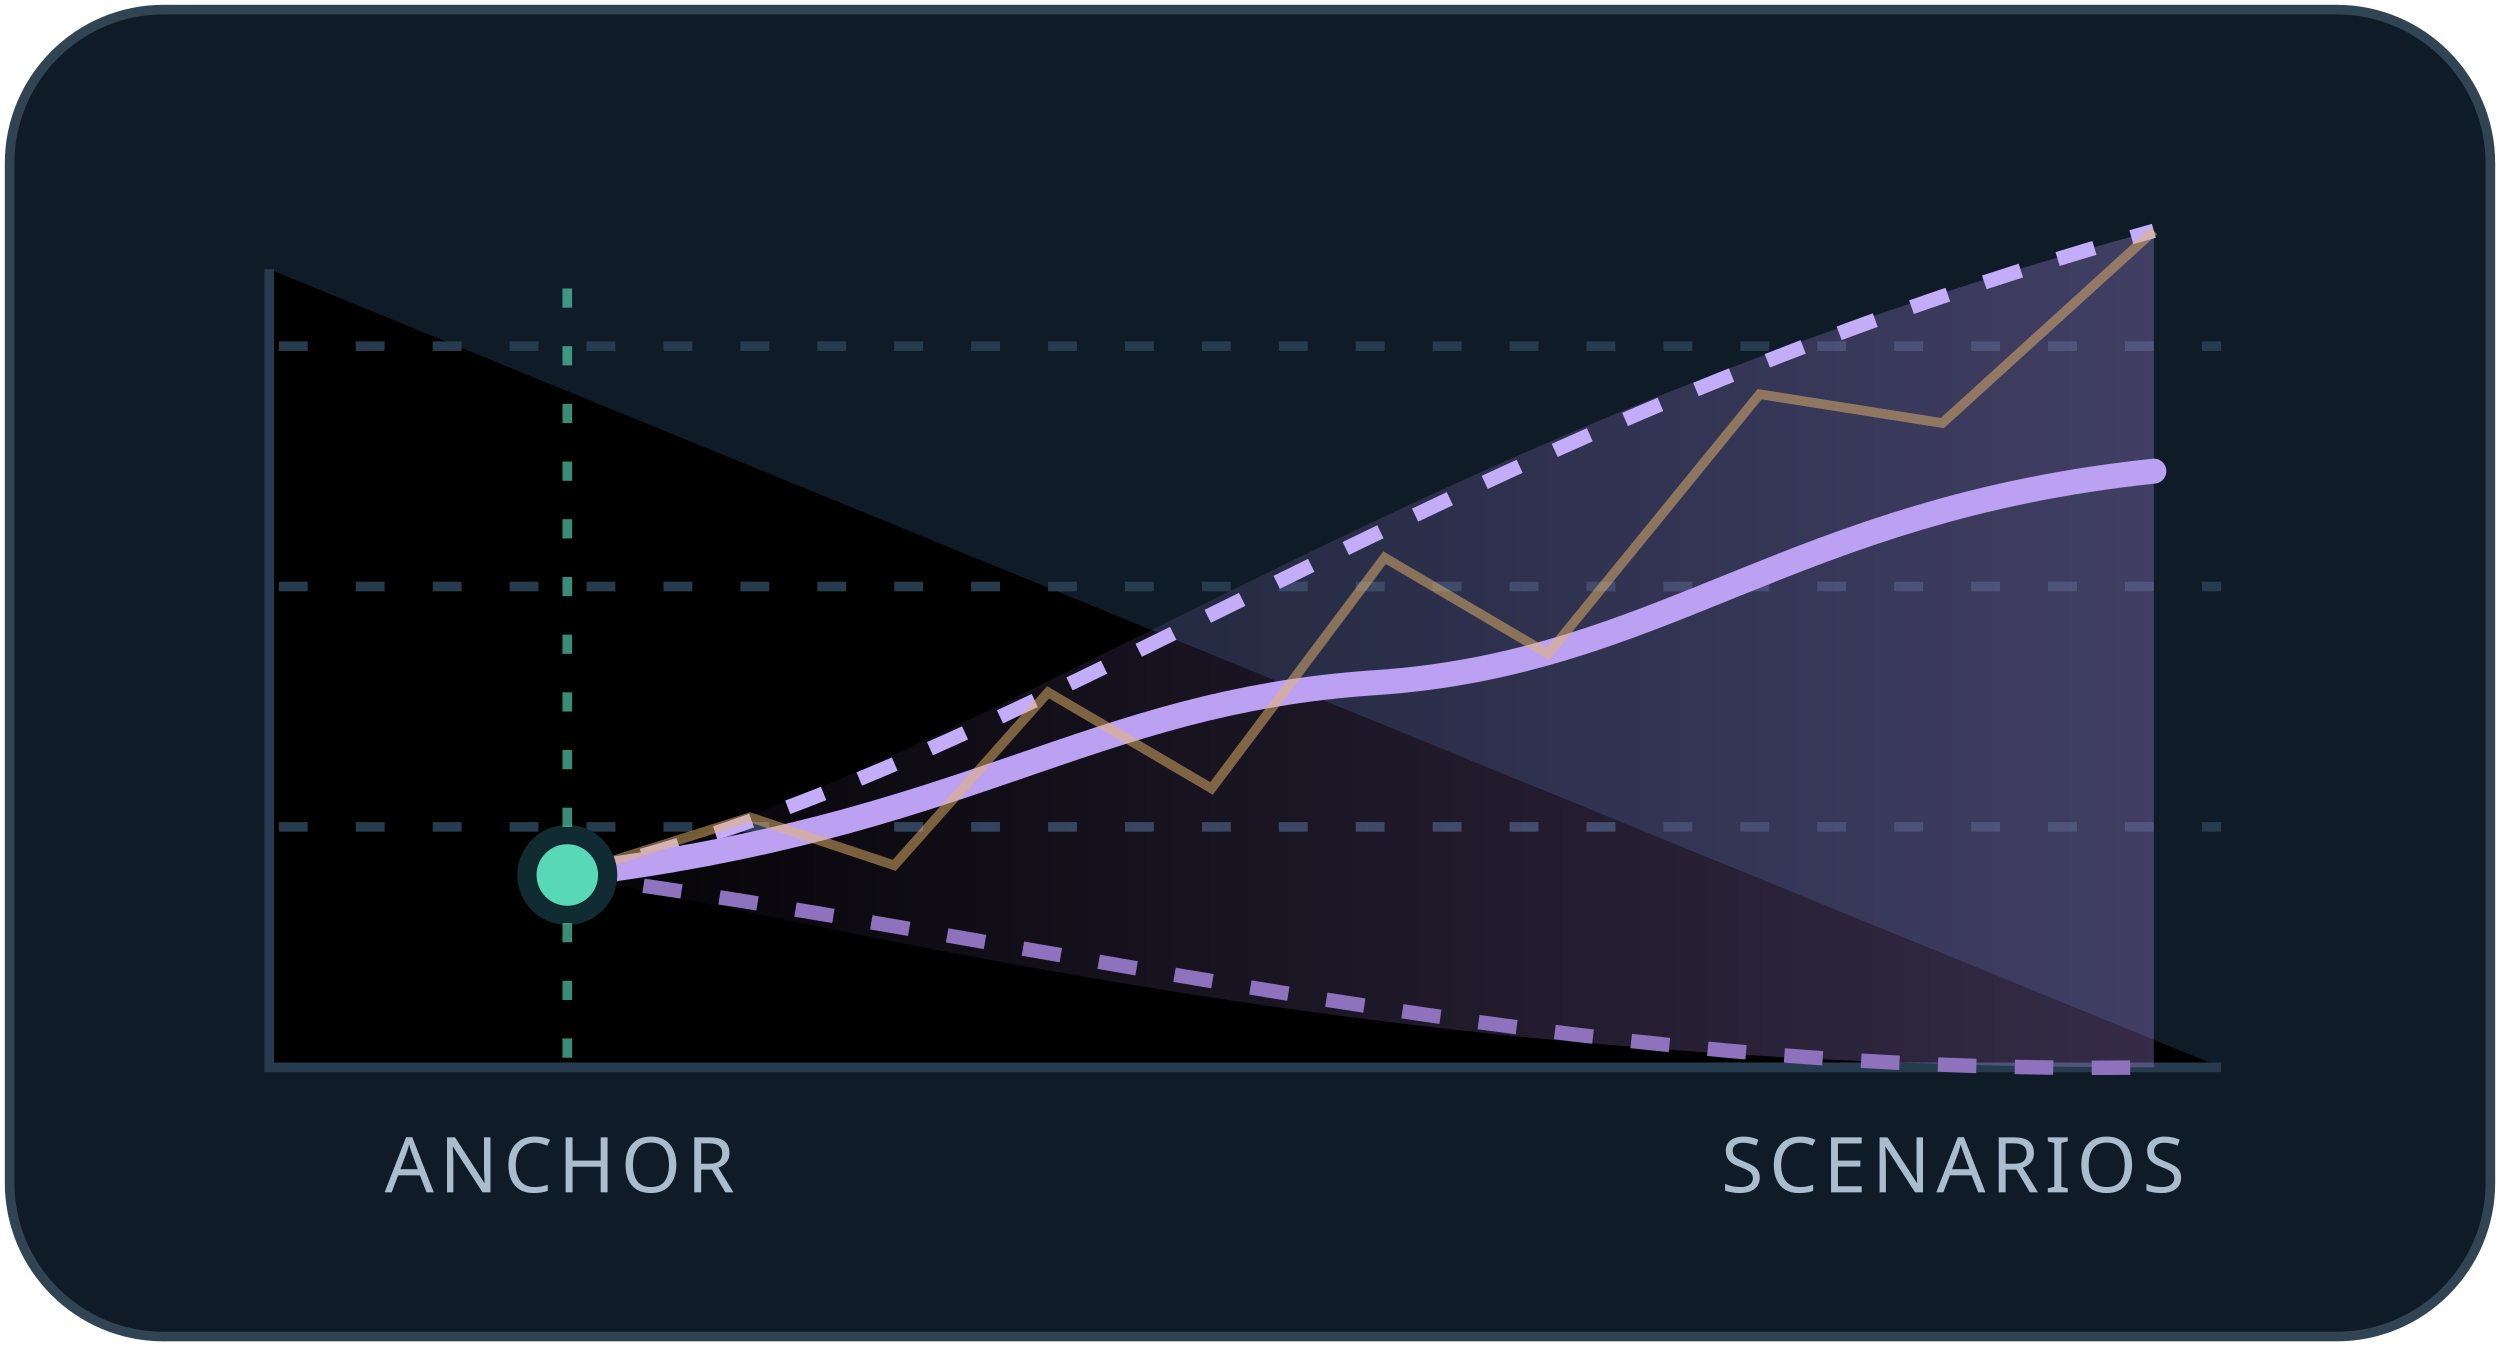
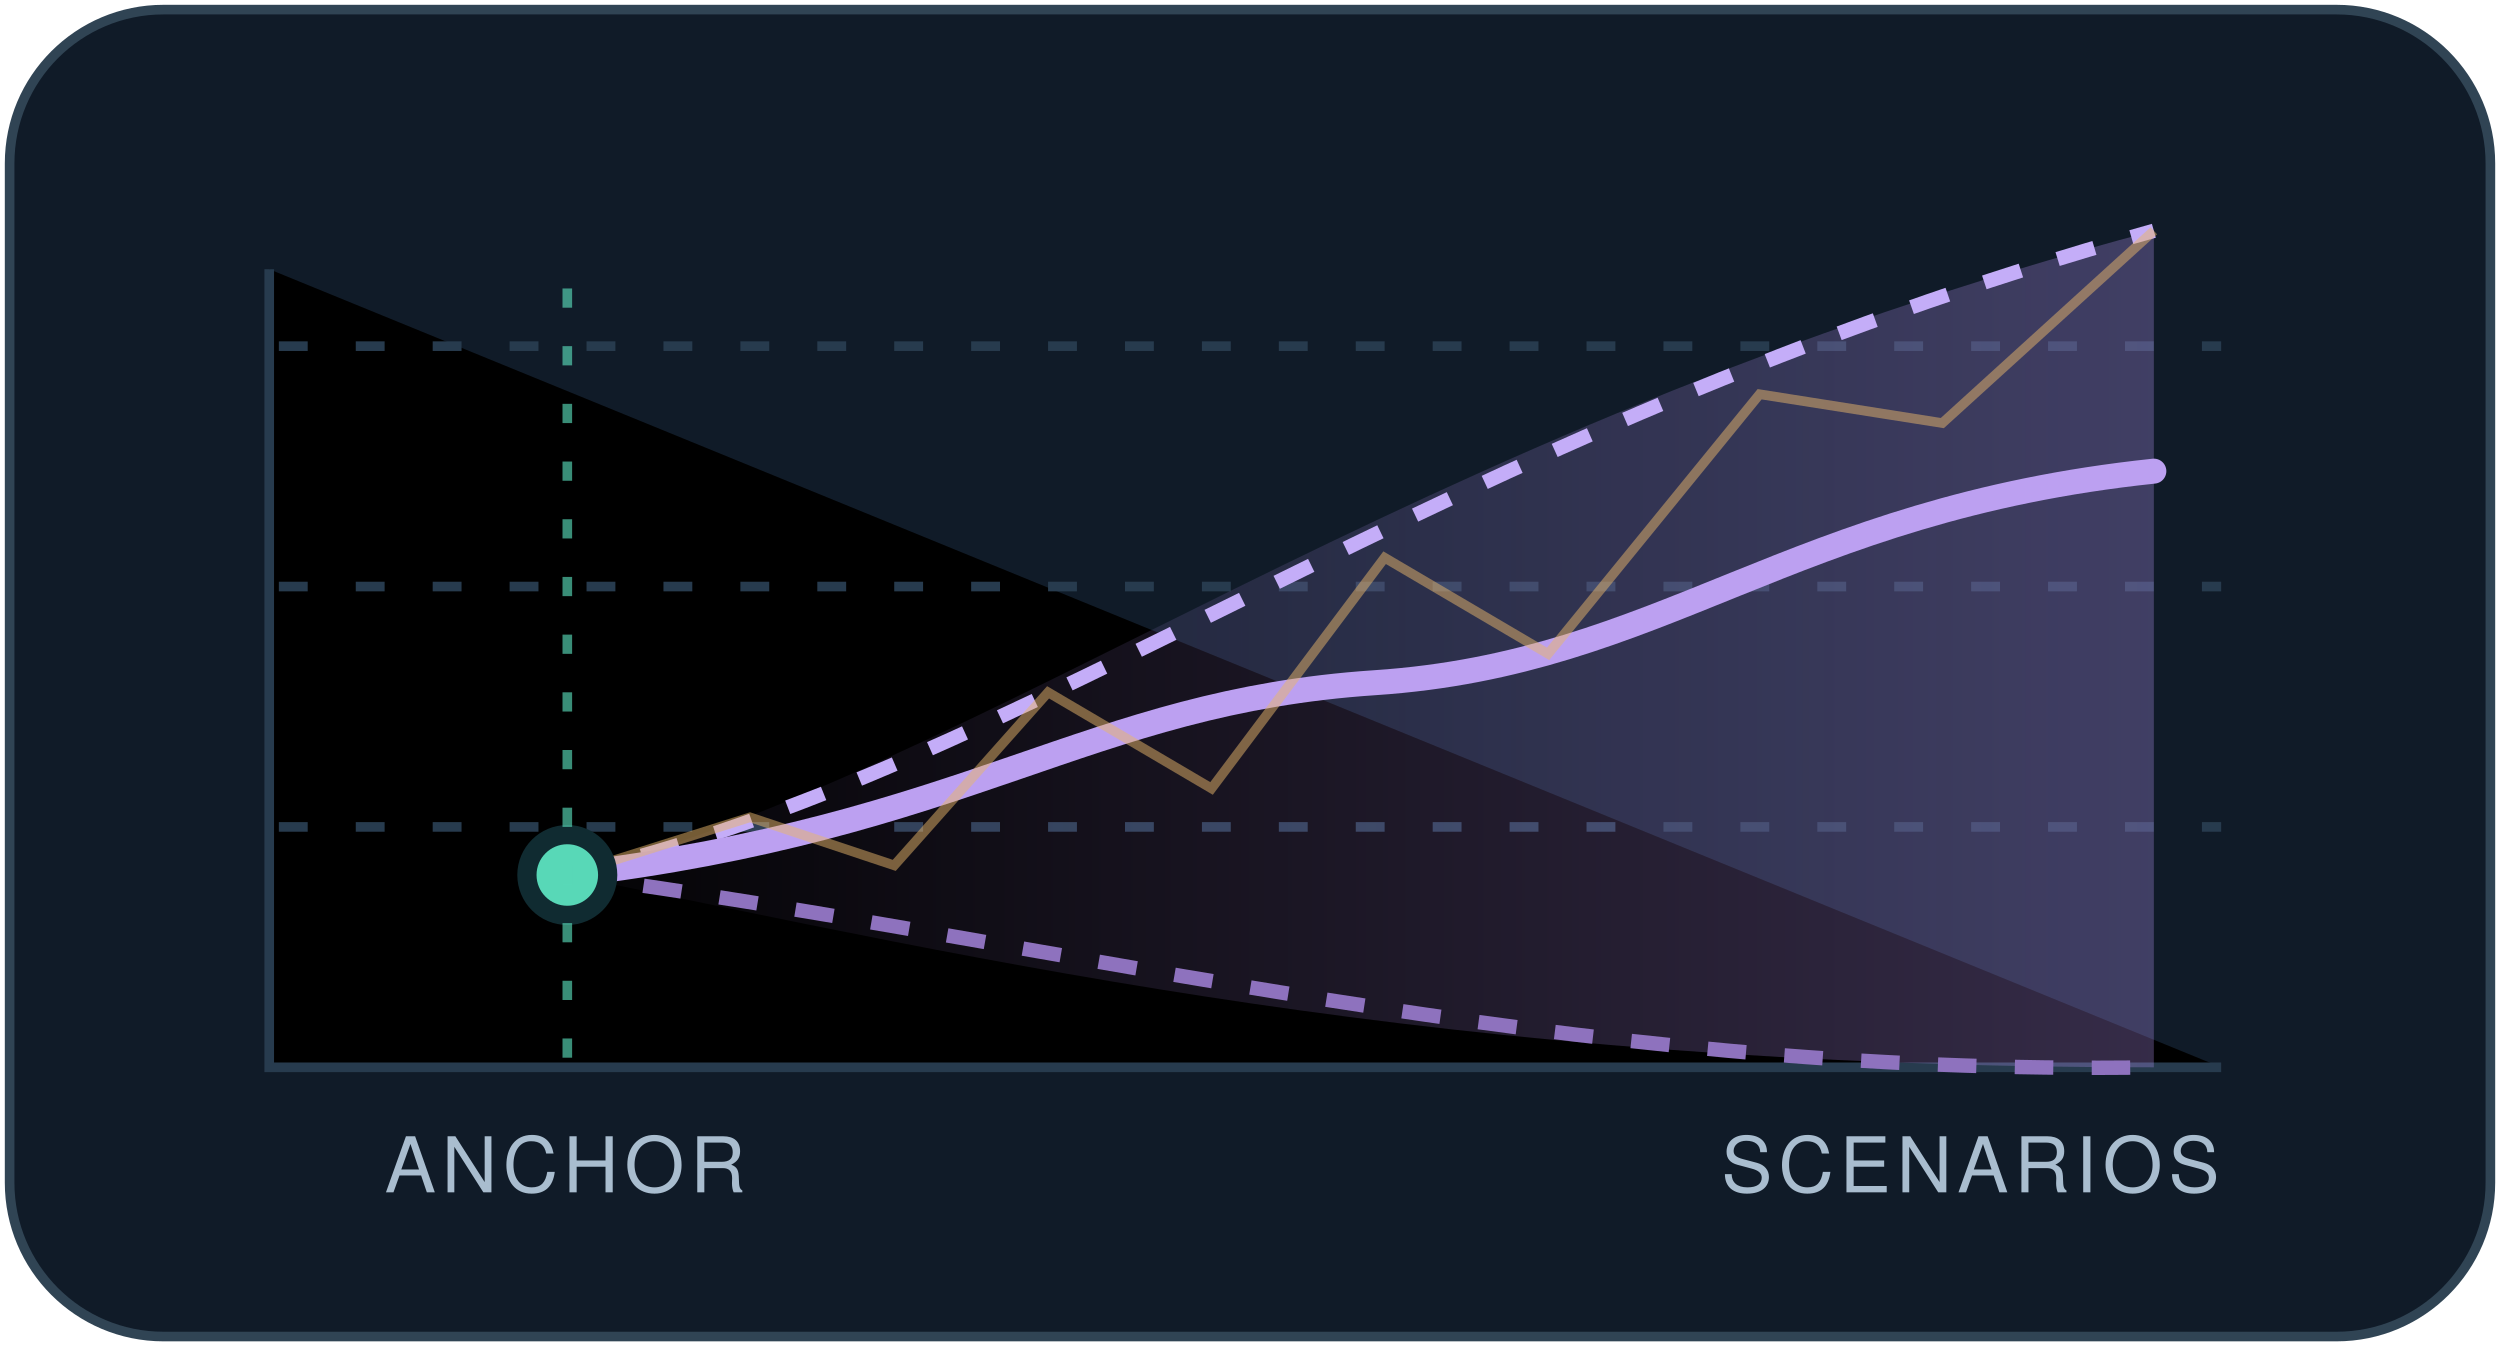
<svg xmlns="http://www.w3.org/2000/svg" viewBox="0 0 260 140" role="img" aria-label="Illustration of a range of hypothetical future paths">
  <defs>
    <linearGradient id="fan" x1="0" x2="1">
      <stop stop-color="#b392f1" stop-opacity=".02" />
      <stop offset="1" stop-color="#b392f1" stop-opacity=".3" />
    </linearGradient>
  </defs>
  <rect x="1" y="1" width="258" height="138" rx="16" fill="#101b28" stroke="#304454" />
  <g stroke="#273b4e" stroke-width="1">
    <path d="M28 28v83h203" />
    <path d="M29 86h202M29 61h202M29 36h202" stroke-dasharray="3 5" />
  </g>
  <path d="M59 91C103 80 145 45 224 24v87C150 111 103 100 59 91Z" fill="url(#fan)" />
  <path d="M59 91C107 80 149 45 224 24" fill="none" stroke="#c4adf8" stroke-width="1.5" stroke-dasharray="4 4" />
  <path d="M59 91C111 98 163 112 224 111" fill="none" stroke="#8e72be" stroke-width="1.5" stroke-dasharray="4 4" />
  <path d="M59 91C101 86 113 73 143 71S186 53 224 49" fill="none" stroke="#bca0f1" stroke-width="2.6" stroke-linecap="round" />
  <path d="m59 91 19-6 15 5 16-18 17 10 18-24 17 10 22-27 19 3 22-20" fill="none" stroke="#e7b66a" stroke-width="1" opacity=".5" />
  <circle cx="59" cy="91" r="4.2" fill="#58d8b7" stroke="#102b31" stroke-width="2" />
  <path d="M59 30v80" stroke="#58d8b7" stroke-width="1" stroke-dasharray="2 4" opacity=".65" />
-   <g font-family="Trebuchet MS,Trebuchet,sans-serif" font-size="8" letter-spacing=".6" fill="#a9bdcf">
+   <g font-family="Helvetica Neue,Trebuchet,sans-serif" font-size="8" letter-spacing=".6" fill="#a9bdcf">
    <text x="40" y="124">ANCHOR</text>
    <text x="179" y="124">SCENARIOS</text>
  </g>
</svg>
